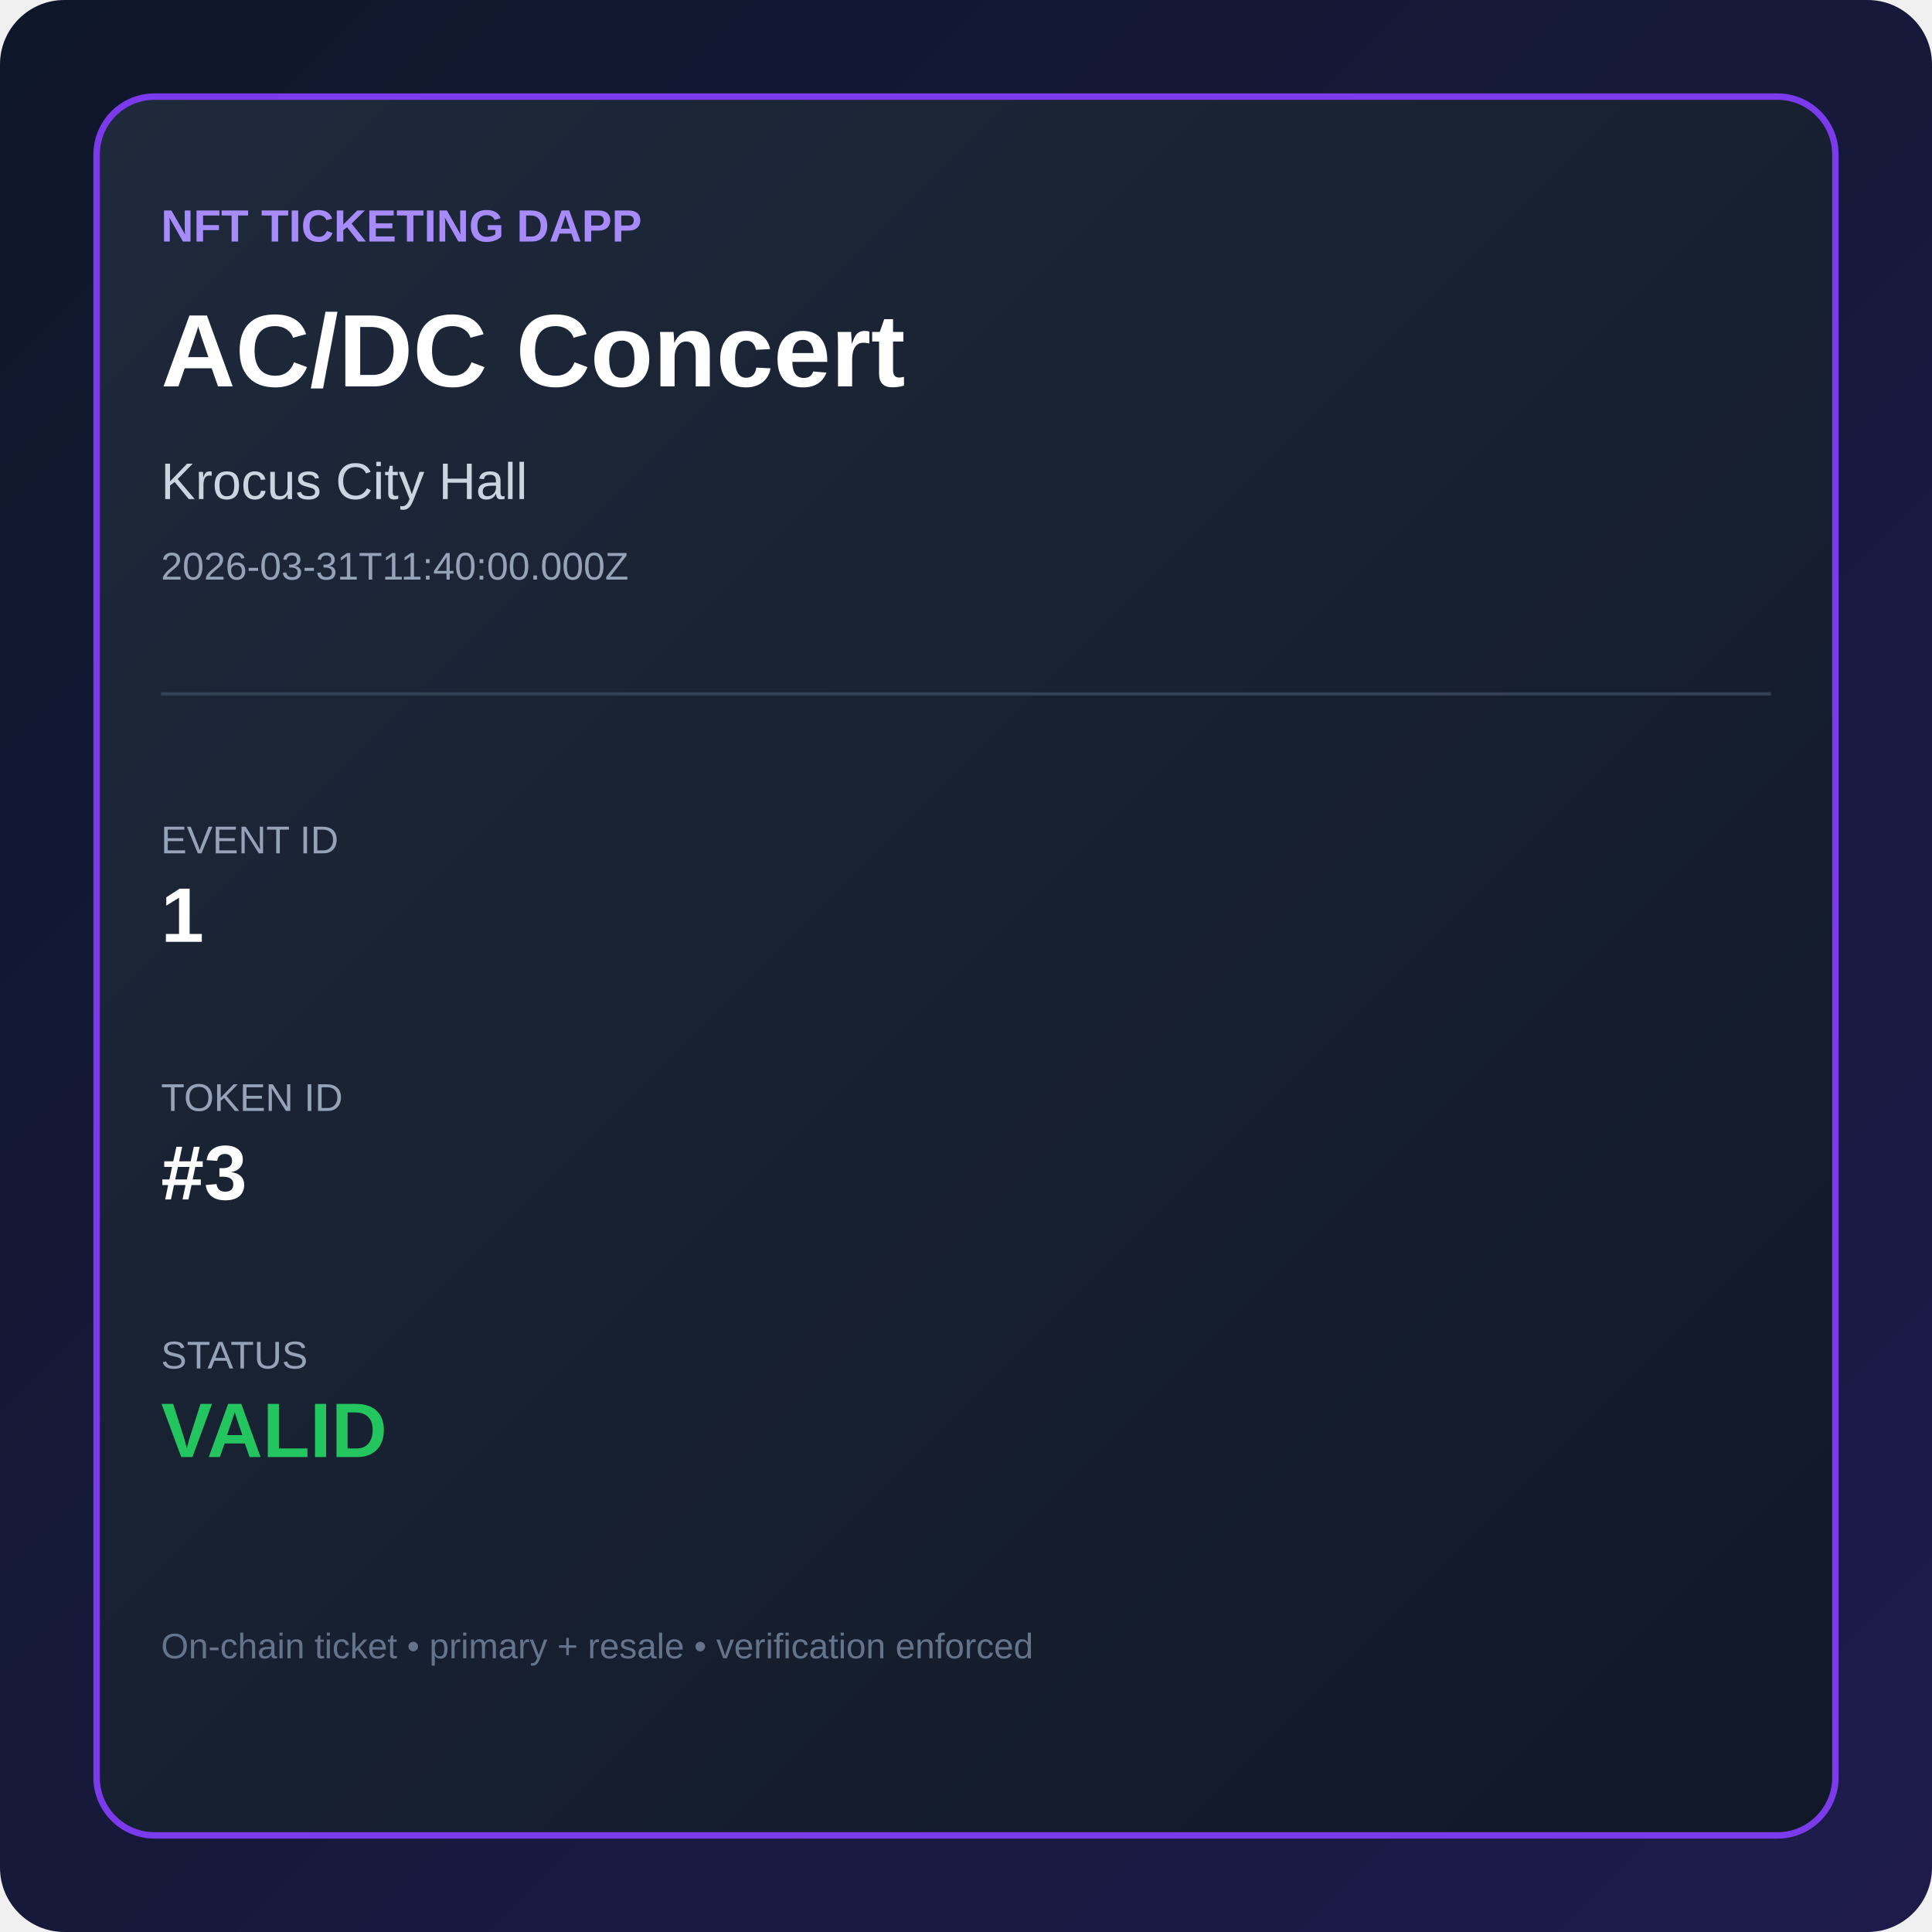
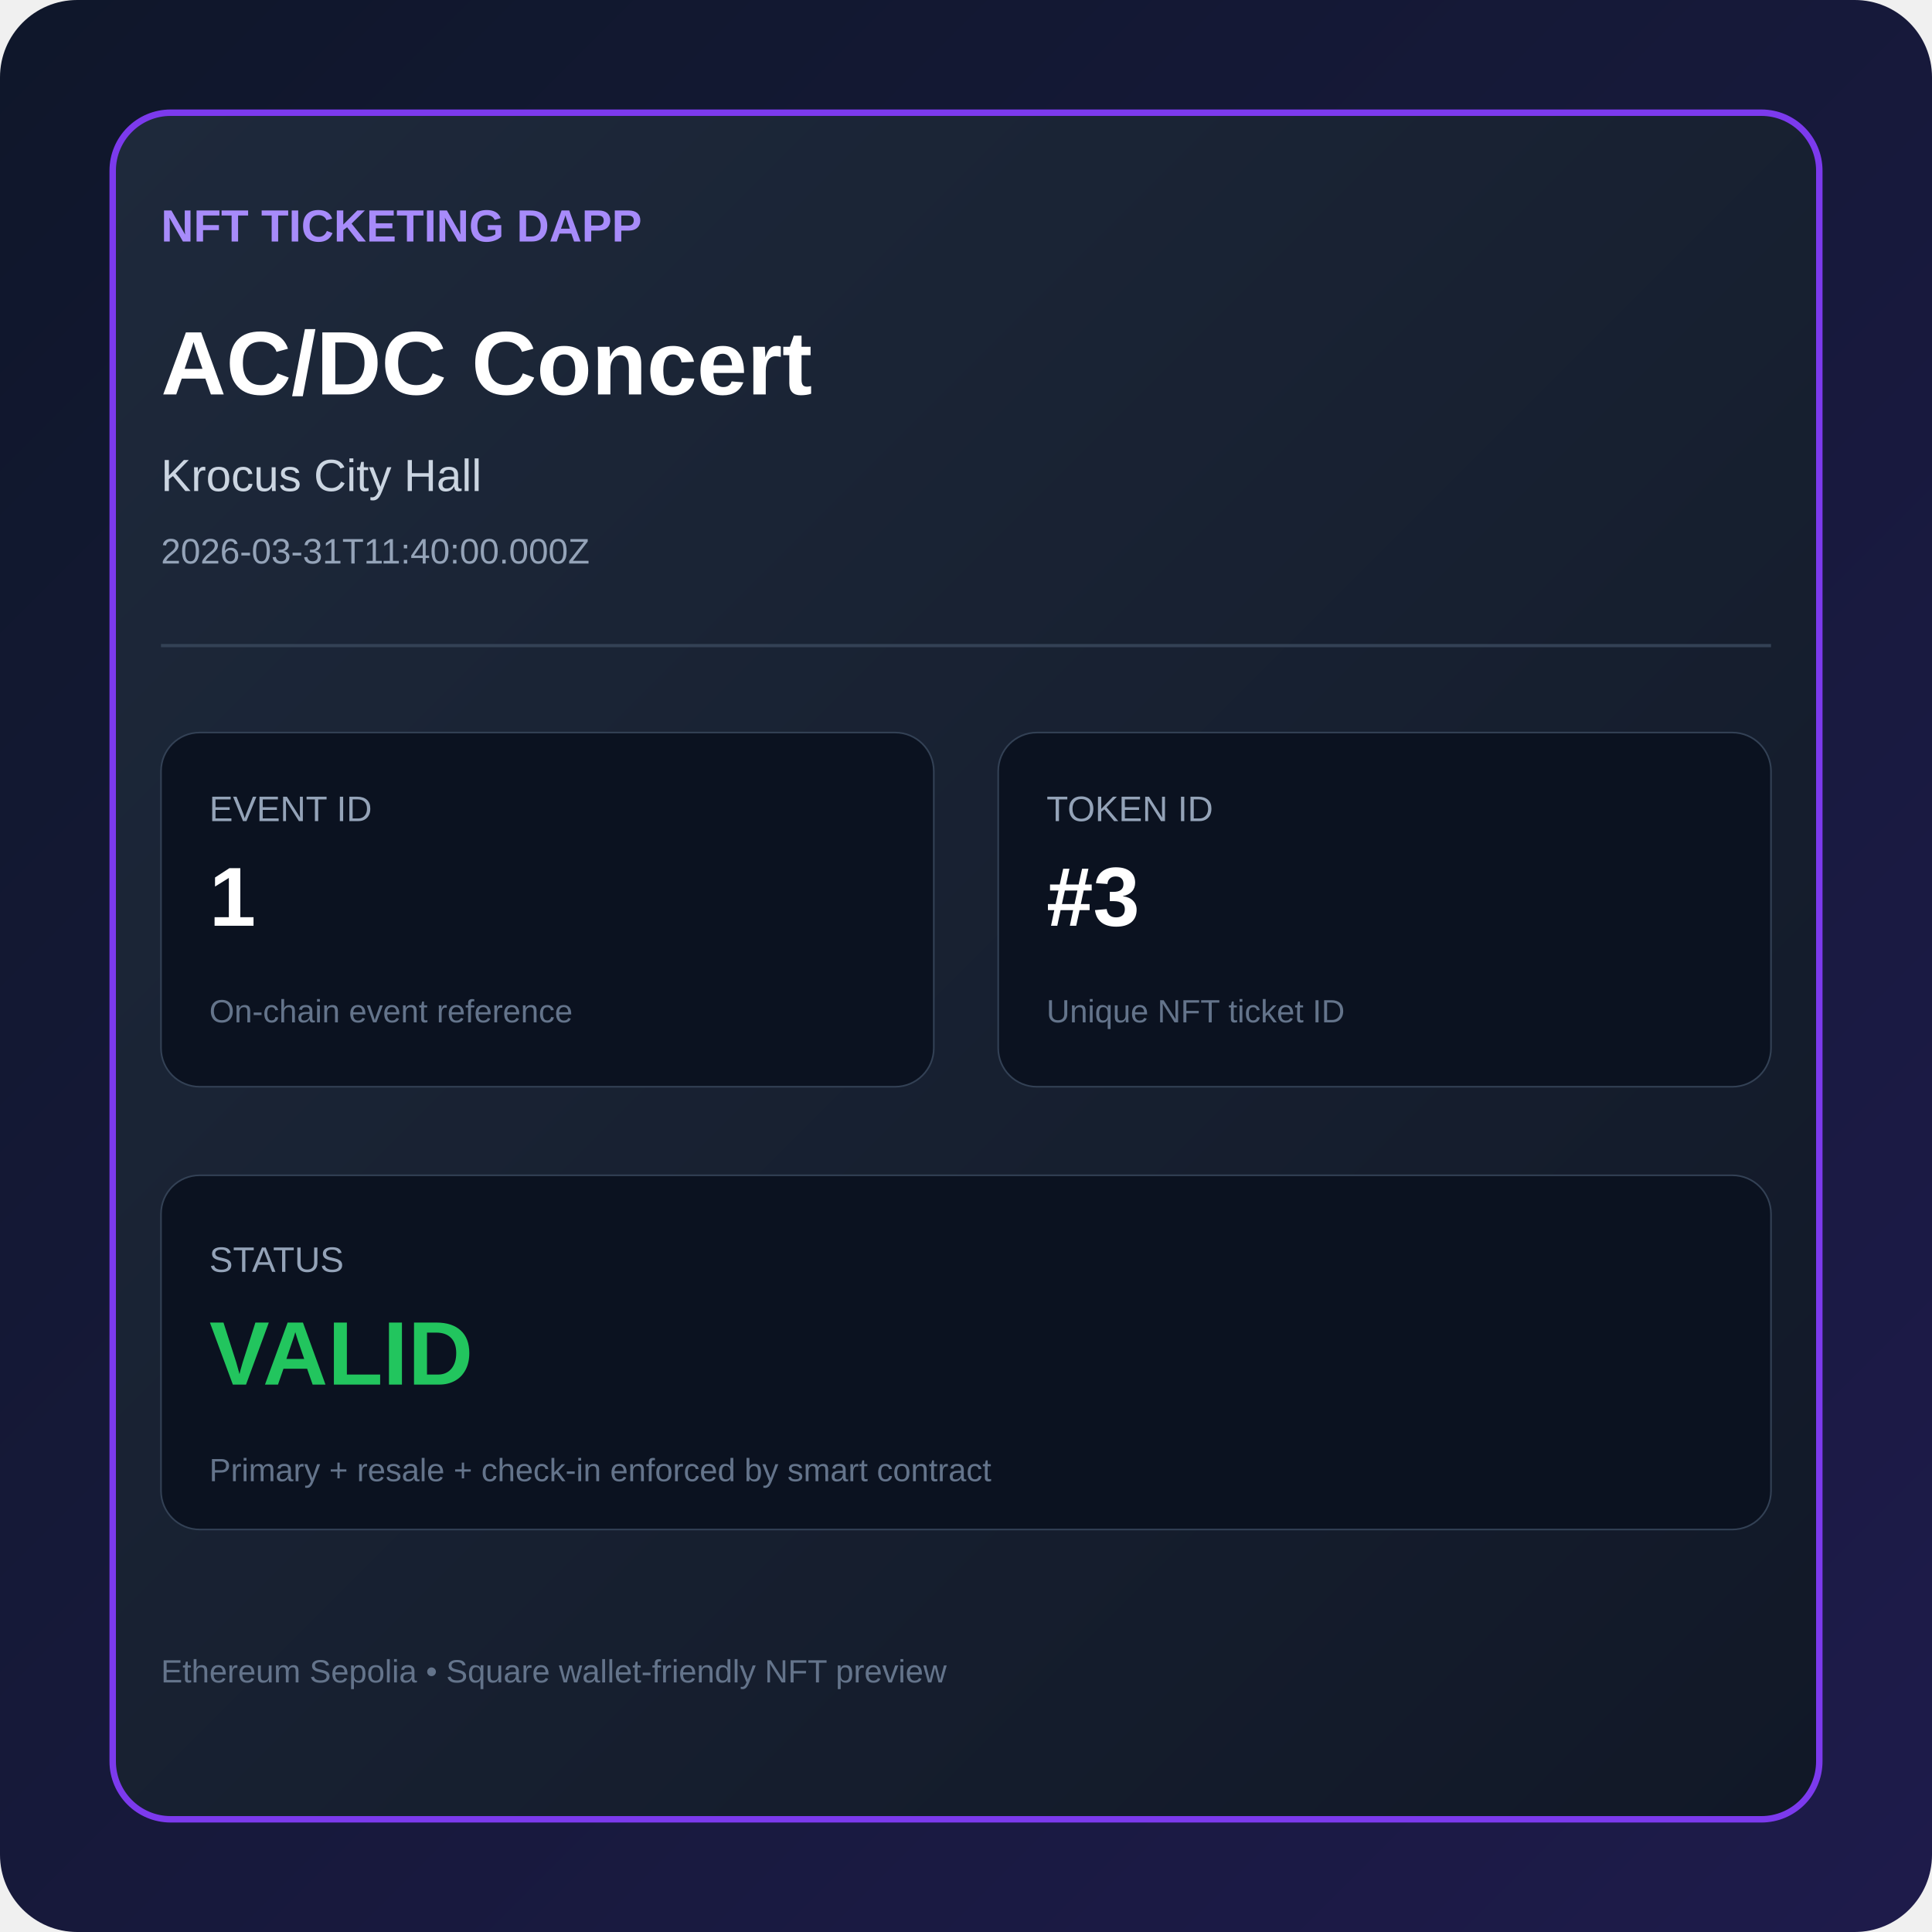
<svg xmlns="http://www.w3.org/2000/svg" width="1200" height="1200" viewBox="0 0 1200 1200">
  <defs>
    <linearGradient id="bg" x1="0" y1="0" x2="1" y2="1">
      <stop offset="0%" stop-color="#0f172a" />
      <stop offset="100%" stop-color="#1e1b4b" />
    </linearGradient>
    <linearGradient id="panel" x1="0" y1="0" x2="1" y2="1">
      <stop offset="0%" stop-color="#1e293b" />
      <stop offset="100%" stop-color="#111827" />
    </linearGradient>
  </defs>
-   <rect width="1200" height="1200" rx="40" fill="url(#bg)" />
-   <rect x="60" y="60" width="1080" height="1080" rx="36" fill="url(#panel)" stroke="#7c3aed" stroke-width="4" />
+   <rect width="1200" height="1200" rx="48" fill="url(#bg)" />
+   <rect x="70" y="70" width="1060" height="1060" rx="36" fill="url(#panel)" stroke="#7c3aed" stroke-width="4" />
  <text x="100" y="150" fill="#a78bfa" font-size="28" font-family="Arial, sans-serif" font-weight="700">NFT TICKETING DAPP</text>
-   <text x="100" y="240" fill="#ffffff" font-size="64" font-family="Arial, sans-serif" font-weight="700">AC/DC Concert</text>
-   <text x="100" y="310" fill="#cbd5e1" font-size="32" font-family="Arial, sans-serif">Krocus City Hall</text>
-   <text x="100" y="360" fill="#94a3b8" font-size="24" font-family="Arial, sans-serif">2026-03-31T11:40:00.000Z</text>
-   <rect x="100" y="430" width="1000" height="2" fill="#334155" />
-   <text x="100" y="530" fill="#94a3b8" font-size="24" font-family="Arial, sans-serif">EVENT ID</text>
-   <text x="100" y="585" fill="#ffffff" font-size="48" font-family="Arial, sans-serif" font-weight="700">1</text>
-   <text x="100" y="690" fill="#94a3b8" font-size="24" font-family="Arial, sans-serif">TOKEN ID</text>
-   <text x="100" y="745" fill="#ffffff" font-size="48" font-family="Arial, sans-serif" font-weight="700">#3</text>
-   <text x="100" y="850" fill="#94a3b8" font-size="24" font-family="Arial, sans-serif">STATUS</text>
-   <text x="100" y="905" fill="#22c55e" font-size="48" font-family="Arial, sans-serif" font-weight="700">VALID</text>
-   <text x="100" y="1030" fill="#64748b" font-size="22" font-family="Arial, sans-serif">
-     On-chain ticket • primary + resale • verification enforced
+   <text x="100" y="245" fill="#ffffff" font-size="56" font-family="Arial, sans-serif" font-weight="700">AC/DC Concert</text>
+   <text x="100" y="305" fill="#cbd5e1" font-size="28" font-family="Arial, sans-serif">Krocus City Hall</text>
+   <text x="100" y="350" fill="#94a3b8" font-size="22" font-family="Arial, sans-serif">2026-03-31T11:40:00.000Z</text>
+   <rect x="100" y="400" width="1000" height="2" fill="#334155" />
+   <rect x="100" y="455" width="480" height="220" rx="24" fill="#0b1220" stroke="#334155" />
+   <text x="130" y="510" fill="#94a3b8" font-size="22" font-family="Arial, sans-serif">EVENT ID</text>
+   <text x="130" y="575" fill="#ffffff" font-size="52" font-family="Arial, sans-serif" font-weight="700">1</text>
+   <text x="130" y="635" fill="#64748b" font-size="20" font-family="Arial, sans-serif">On-chain event reference</text>
+   <rect x="620" y="455" width="480" height="220" rx="24" fill="#0b1220" stroke="#334155" />
+   <text x="650" y="510" fill="#94a3b8" font-size="22" font-family="Arial, sans-serif">TOKEN ID</text>
+   <text x="650" y="575" fill="#ffffff" font-size="52" font-family="Arial, sans-serif" font-weight="700">#3</text>
+   <text x="650" y="635" fill="#64748b" font-size="20" font-family="Arial, sans-serif">Unique NFT ticket ID</text>
+   <rect x="100" y="730" width="1000" height="220" rx="24" fill="#0b1220" stroke="#334155" />
+   <text x="130" y="790" fill="#94a3b8" font-size="22" font-family="Arial, sans-serif">STATUS</text>
+   <text x="130" y="860" fill="#22c55e" font-size="56" font-family="Arial, sans-serif" font-weight="700">VALID</text>
+   <text x="130" y="920" fill="#64748b" font-size="20" font-family="Arial, sans-serif">Primary + resale + check-in enforced by smart contract</text>
+   <text x="100" y="1045" fill="#64748b" font-size="20" font-family="Arial, sans-serif">
+     Ethereum Sepolia • Square wallet-friendly NFT preview
  </text>
</svg>
